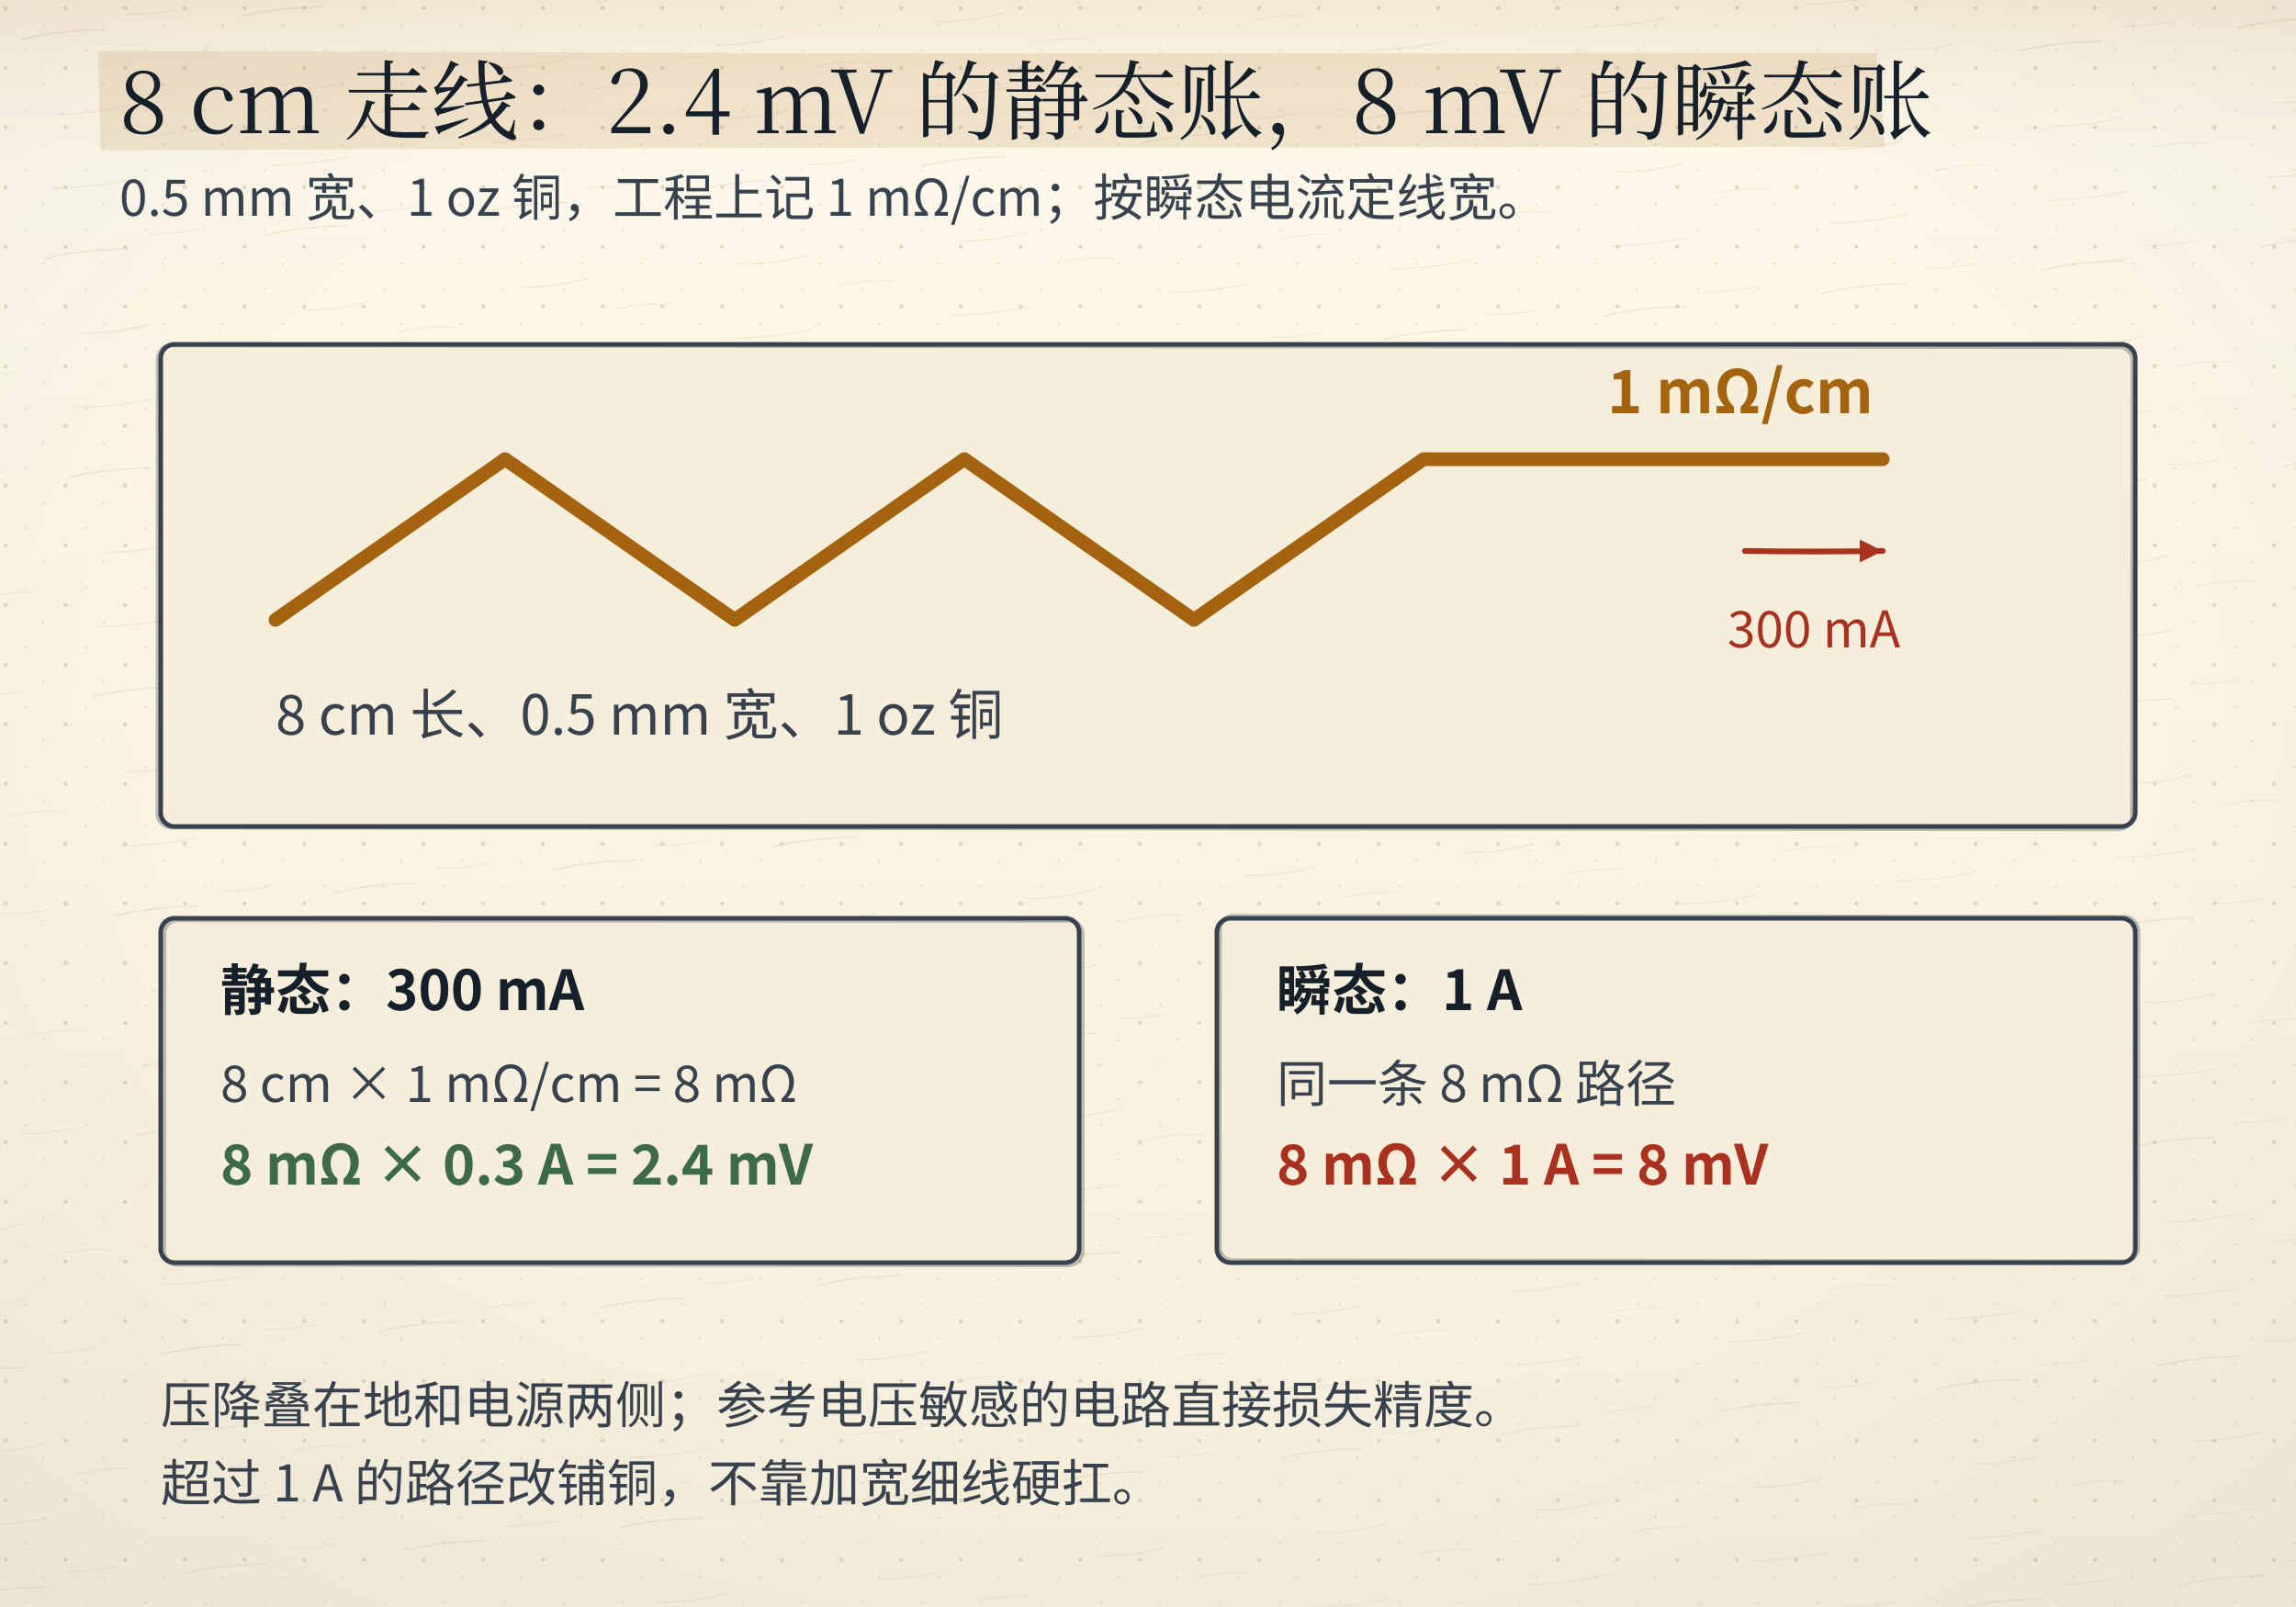
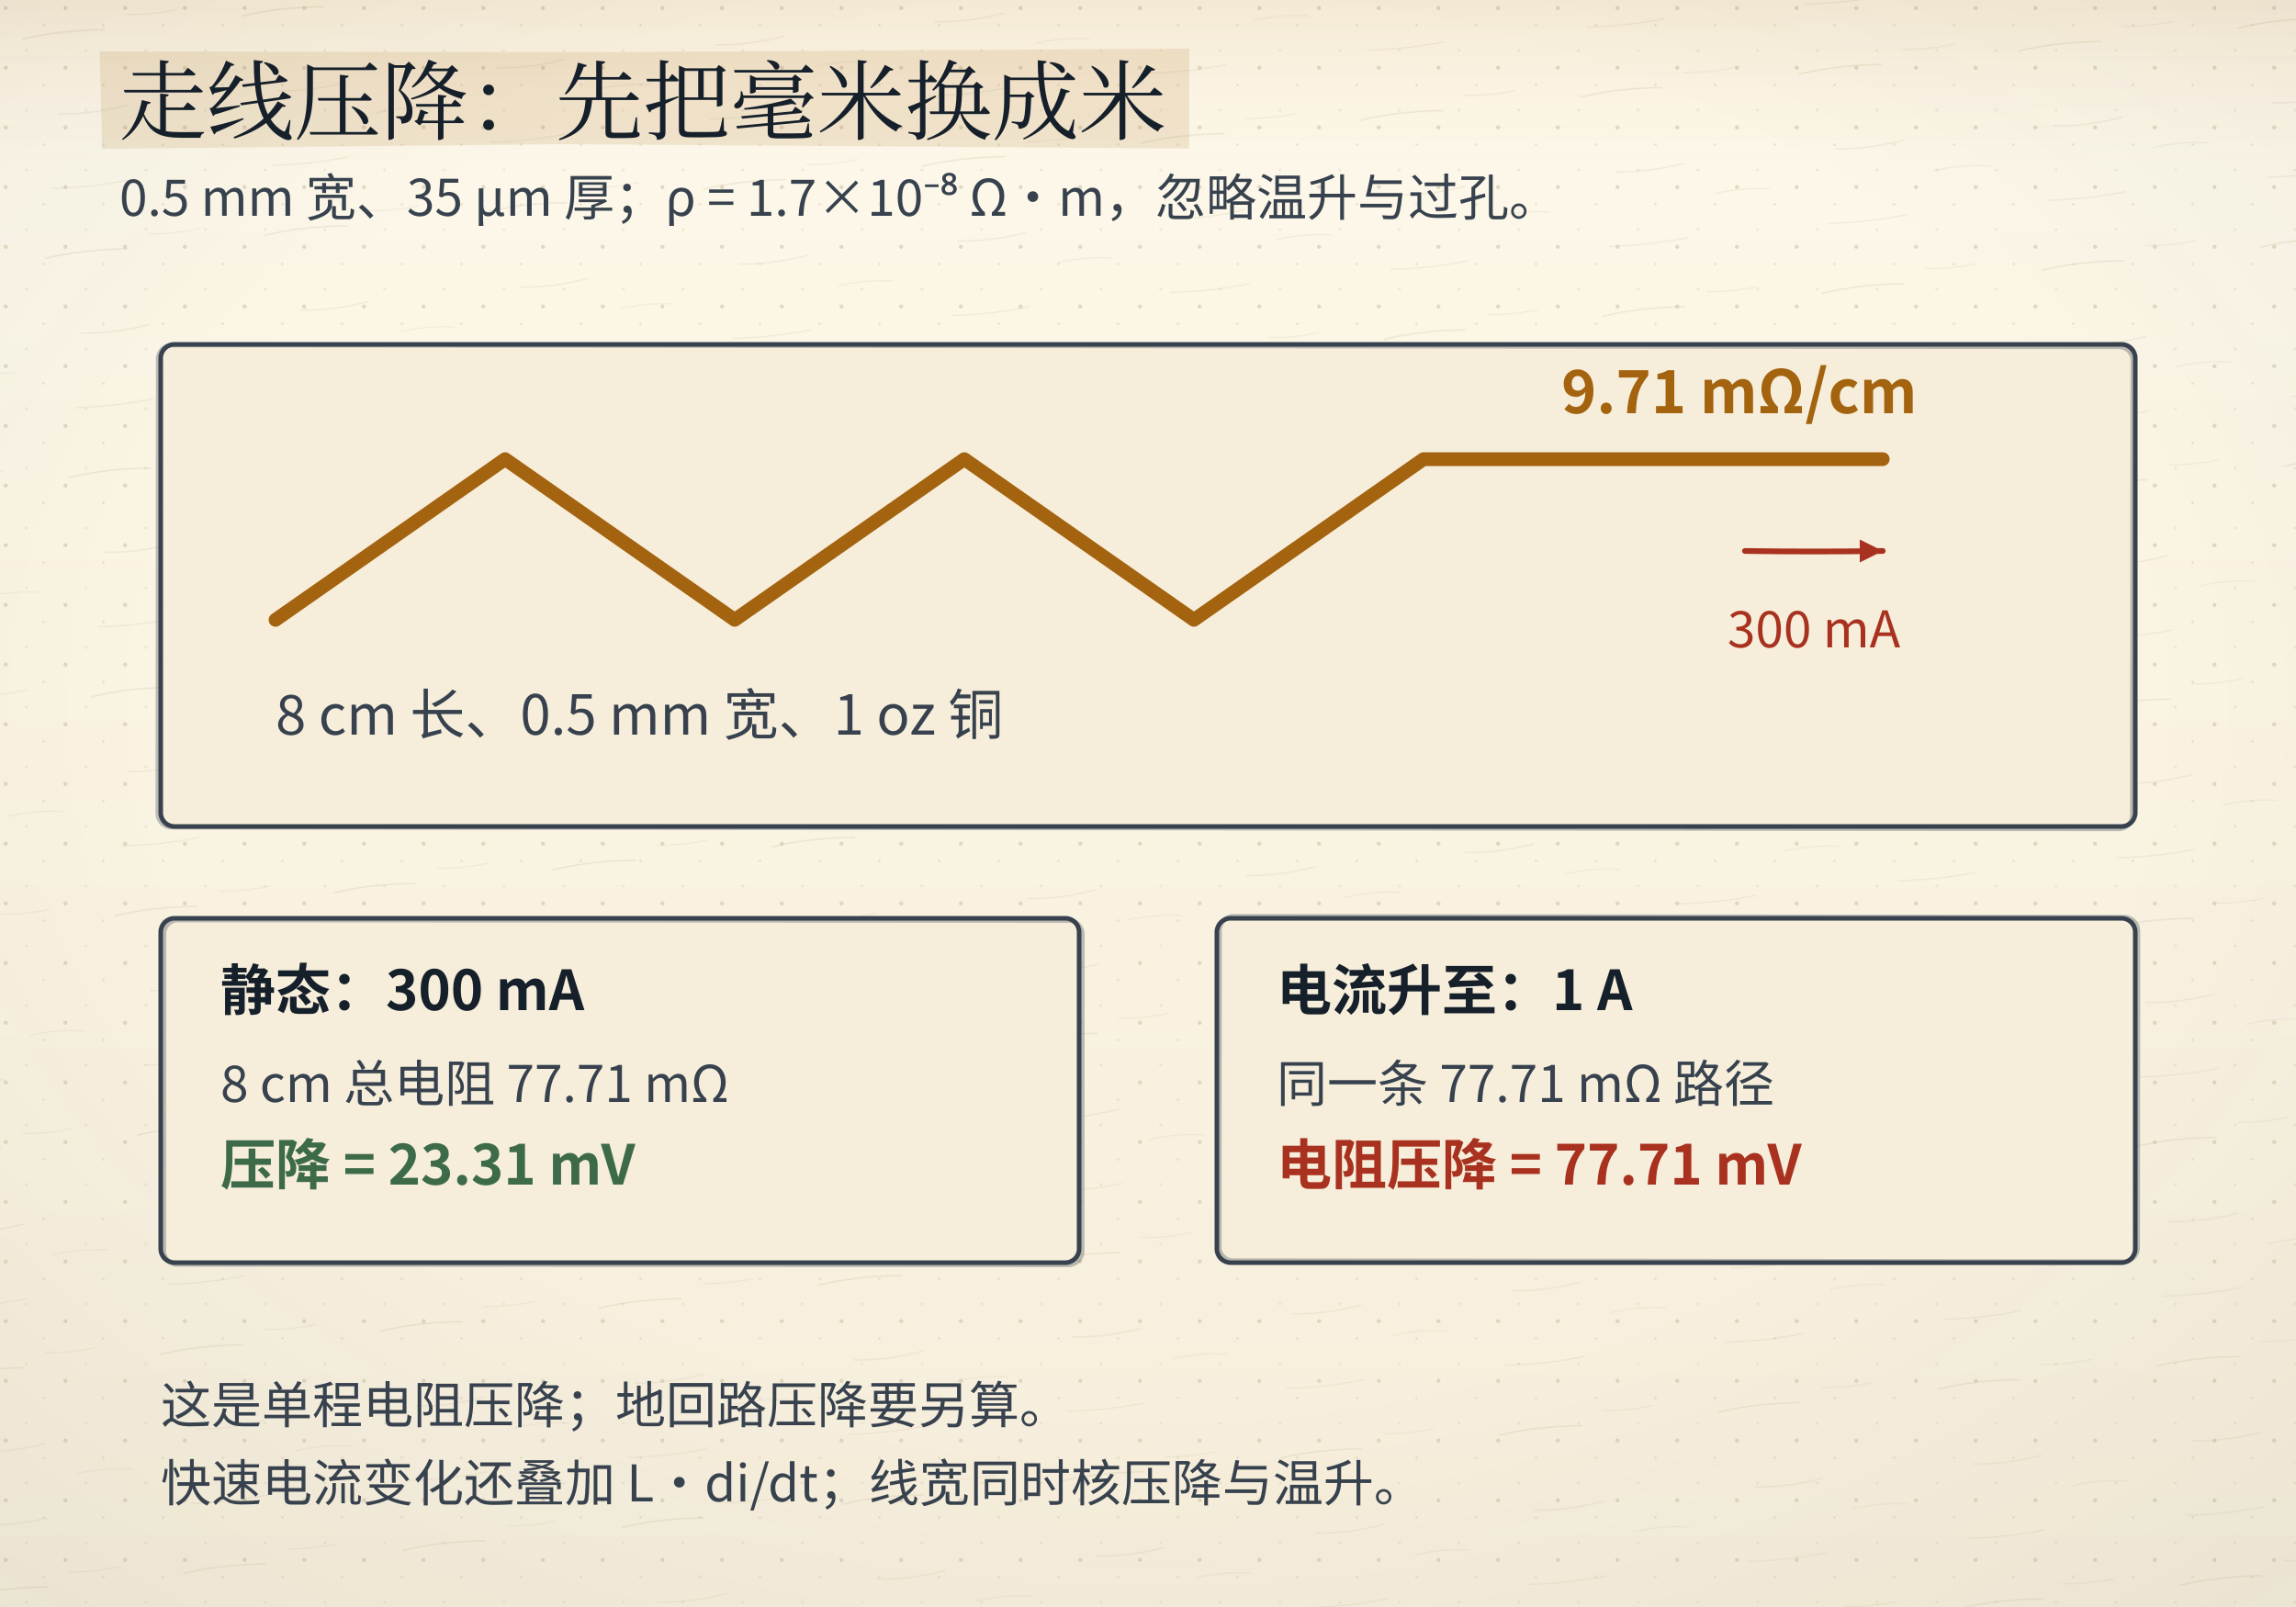
- <svg xmlns="http://www.w3.org/2000/svg" viewBox="0 0 1000 700">
+ <svg xmlns="http://www.w3.org/2000/svg" viewBox="0 0 1000 700" data-composition="python-handraw-v1" role="img" aria-labelledby="title desc">
  <defs>
    <linearGradient id="bgL" x1="0" y1="0" x2="0" y2="1">
      <stop offset="0" stop-color="#fdf8ea" />
      <stop offset="1" stop-color="#f6eedb" />
    </linearGradient>
    <linearGradient id="bgD" x1="0" y1="0" x2="0" y2="1">
      <stop offset="0" stop-color="#141310" />
      <stop offset="1" stop-color="#1d1a14" />
    </linearGradient>
    <radialGradient id="vig" cx="0.5" cy="0.44" r="0.78">
      <stop offset="0.55" stop-color="#16202b" stop-opacity="0" />
      <stop offset="1" stop-color="#16202b" stop-opacity="0.055" />
    </radialGradient>
    <linearGradient id="hdr" x1="0" y1="0" x2="0" y2="1">
      <stop offset="0" stop-color="#a4630f" stop-opacity="0.10" />
      <stop offset="0.55" stop-color="#a4630f" stop-opacity="0.028" />
      <stop offset="1" stop-color="#a4630f" stop-opacity="0" />
    </linearGradient>
    <linearGradient id="hdrD" x1="0" y1="0" x2="0" y2="1">
      <stop offset="0" stop-color="#dcab63" stop-opacity="0.13" />
      <stop offset="0.55" stop-color="#dcab63" stop-opacity="0.04" />
      <stop offset="1" stop-color="#dcab63" stop-opacity="0" />
    </linearGradient>
    <pattern id="dots" width="26" height="26" patternUnits="userSpaceOnUse">
      <circle cx="2.5" cy="3.5" r="0.9" fill="#c9bb9d" />
      <circle cx="19" cy="11" r="0.55" fill="#c9bb9d" opacity="0.7" />
      <circle cx="11.5" cy="22" r="0.6" fill="#c9bb9d" opacity="0.55" />
    </pattern>
    <filter id="soft" x="-40%" y="-40%" width="180%" height="180%">
      <feDropShadow dx="0" dy="1.4" stdDeviation="2" flood-color="#16202b" flood-opacity="0.13" />
    </filter>
    <filter id="pglow" x="-70%" y="-70%" width="240%" height="240%">
      <feGaussianBlur stdDeviation="1.7" result="b" />
      <feMerge>
        <feMergeNode in="b" />
        <feMergeNode in="SourceGraphic" />
      </feMerge>
    </filter>
  </defs>
  <rect class="page-bg" width="1000" height="700" fill="url(#bgL)" />
  <rect class="page-grain" width="1000" height="700" fill="url(#dots)" />
  <defs>
    <pattern id="fiber" width="96" height="96" patternUnits="userSpaceOnUse" patternTransform="rotate(-6)">
      <path d="M8 18 q16 -2.2 36 -0.4" stroke="#c9bb9d" stroke-width="0.55" fill="none" stroke-opacity="0.55" />
      <path d="M54 12 q10 1.4 22 0.2" stroke="#c9bb9d" stroke-width="0.45" fill="none" stroke-opacity="0.4" />
      <path d="M20 52 q14 1.8 30 -0.6" stroke="#c9bb9d" stroke-width="0.5" fill="none" stroke-opacity="0.45" />
      <path d="M62 66 q12 -1.6 24 0.4" stroke="#c9bb9d" stroke-width="0.45" fill="none" stroke-opacity="0.38" />
      <path d="M14 84 q18 1.4 34 -0.2" stroke="#c9bb9d" stroke-width="0.5" fill="none" stroke-opacity="0.42" />
    </pattern>
  </defs>
  <rect class="page-fiber" width="1000" height="700" fill="url(#fiber)" opacity="0.55" />
  <rect class="page-vig" width="1000" height="700" fill="url(#vig)" />
  <rect class="page-hdr" width="1000" height="72" fill="url(#hdr)" />
  <style>
text{font-family:"Segoe UI","Microsoft YaHei","PingFang SC","Hiragino Sans GB","Noto Sans CJK SC","Source Han Sans SC","Noto Sans SC",sans-serif;}
line,path,polyline,polygon{stroke-linecap:round;stroke-linejoin:round}
.page-bg{fill:url(#bgL)}
.page-grain{opacity:.5}
.page-vig{opacity:1}
.page-hdr{fill:url(#hdr)}
@media (prefers-color-scheme: dark){
.page-bg{fill:url(#bgD)}
.page-grain{opacity:.34}
.page-vig{opacity:.5}
.page-hdr{fill:url(#hdrD)}
[fill="#fdf8ea"]{fill:#141310}
[stroke="#fdf8ea"]{stroke:#141310}
[fill="#f6eedb"]{fill:#1d1a14}
[stroke="#f6eedb"]{stroke:#1d1a14}
[fill="#e0d3b8"]{fill:#3b3529}
[stroke="#e0d3b8"]{stroke:#3b3529}
[fill="#c9bb9d"]{fill:#4a4436}
[stroke="#c9bb9d"]{stroke:#4a4436}
[fill="#16202b"]{fill:#ece4d3}
[stroke="#16202b"]{stroke:#ece4d3}
[fill="#37424e"]{fill:#cfc6b4}
[stroke="#37424e"]{stroke:#cfc6b4}
[fill="#5b666f"]{fill:#a79e8b}
[stroke="#5b666f"]{stroke:#a79e8b}
[fill="#8b8272"]{fill:#857c6c}
[stroke="#8b8272"]{stroke:#857c6c}
text[fill="#fdf8ea"]{fill:#f9f3e3}
[fill="#e6eff3"]{fill:#17262e}
[fill="#e4f1f3"]{fill:#15262a}
[fill="#e8efe6"]{fill:#182418}
[fill="#f6e7e1"]{fill:#281a16}
[fill="#f7eedb"]{fill:#292114}
[fill="#efe8ee"]{fill:#241c22}
text[fill="#1f5d7a"]{fill:#7fb7cf}
:is(rect,circle,path,line,polygon,polyline,ellipse,g)[fill="#1f5d7a"]{fill:#2b4d5f}
[stroke="#1f5d7a"]{stroke:#6fa3b9}
text[fill="#2f7f96"]{fill:#8ac9d8}
:is(rect,circle,path,line,polygon,polyline,ellipse,g)[fill="#2f7f96"]{fill:#2b5660}
[stroke="#2f7f96"]{stroke:#77b2c1}
text[fill="#3d6b4a"]{fill:#98c096}
:is(rect,circle,path,line,polygon,polyline,ellipse,g)[fill="#3d6b4a"]{fill:#2f4a33}
[stroke="#3d6b4a"]{stroke:#7aa87c}
text[fill="#a8321f"]{fill:#e0907a}
:is(rect,circle,path,line,polygon,polyline,ellipse,g)[fill="#a8321f"]{fill:#55231b}
[stroke="#a8321f"]{stroke:#c07a63}
text[fill="#a4630f"]{fill:#dcab63}
:is(rect,circle,path,line,polygon,polyline,ellipse,g)[fill="#a4630f"]{fill:#553a17}
[stroke="#a4630f"]{stroke:#c08a45}
text[fill="#6b3f63"]{fill:#c4a2bf}
:is(rect,circle,path,line,polygon,polyline,ellipse,g)[fill="#6b3f63"]{fill:#452c40}
[stroke="#6b3f63"]{stroke:#a17c9b}
}
</style>
-   <polygon class="marker-wash" points="42.7,22.2 328.7,23.1 817.4,23.1 821.0,64.0 319.8,64.4 43.8,65.5" fill="#a4630f" opacity="0.13" />
-   <text x="52" y="58" font-size="38" fill="#16202b" font-family="'KaiTi','STKaiti','Kaiti SC','LXGW WenKai','Noto Serif CJK SC','Source Han Serif SC','Songti SC','SimSun','Noto Serif SC',serif" font-weight="700" text-anchor="start" style="font-family:'KaiTi','STKaiti','Kaiti SC','LXGW WenKai','Noto Serif CJK SC','Source Han Serif SC','Songti SC','SimSun','Noto Serif SC',serif;font-weight:400">8 cm 走线：2.4 mV 的静态账，8 mV 的瞬态账</text>
-   <text x="52" y="94" font-size="22" fill="#37424e" font-family="'KaiTi','STKaiti','Kaiti SC','LXGW WenKai','Noto Serif CJK SC','Source Han Serif SC','Songti SC','SimSun','Noto Serif SC',serif" font-weight="400" text-anchor="start">0.5 mm 宽、1 oz 铜，工程上记 1 mΩ/cm；按瞬态电流定线宽。</text>
+   <polygon class="marker-wash" points="43.4,22.4 261.4,22.7 518.0,21.2 517.9,64.7 244.5,62.8 44.5,64.8" fill="#a4630f" opacity="0.13" />
+   <text x="52" y="58" font-size="38" fill="#16202b" font-family="'KaiTi','STKaiti','Kaiti SC','LXGW WenKai','Noto Serif CJK SC','Source Han Serif SC','Songti SC','SimSun','Noto Serif SC',serif" font-weight="700" text-anchor="start" style="font-family:'KaiTi','STKaiti','Kaiti SC','LXGW WenKai','Noto Serif CJK SC','Source Han Serif SC','Songti SC','SimSun','Noto Serif SC',serif;font-weight:400">走线压降：先把毫米换成米</text>
+   <text x="52" y="94" font-size="22" fill="#37424e" font-family="'KaiTi','STKaiti','Kaiti SC','LXGW WenKai','Noto Serif CJK SC','Source Han Serif SC','Songti SC','SimSun','Noto Serif SC',serif" font-weight="400" text-anchor="start">0.5 mm 宽、35 µm 厚；ρ = 1.7×10⁻⁸ Ω·m，忽略温升与过孔。</text>
  <rect x="70" y="150" width="860" height="210" rx="6" fill="#f6eedb" stroke="#37424e" stroke-width="2" />
  <rect class="ink-echo" x="70" y="150" width="860" height="210" rx="6" stroke="#37424e" stroke-width="2" fill="none" opacity="0.32" transform="translate(-1.17 0.69) rotate(0.05 500.0 255.0)" />
  <path d="M120,270 L220,200 L320,270 L420,200 L520,270 L620,200 L820,200" fill="none" stroke="#a4630f" stroke-width="6" stroke-linejoin="round" />
  <text x="120" y="320" font-size="24" fill="#37424e" font-family="'KaiTi','STKaiti','Kaiti SC','LXGW WenKai','Noto Serif CJK SC','Source Han Serif SC','Songti SC','SimSun','Noto Serif SC',serif" font-weight="400" text-anchor="start">8 cm 长、0.5 mm 宽、1 oz 铜</text>
-   <text x="700" y="180" font-size="26" fill="#a4630f" font-family="'KaiTi','STKaiti','Kaiti SC','LXGW WenKai','Noto Serif CJK SC','Source Han Serif SC','Songti SC','SimSun','Noto Serif SC',serif" font-weight="700" text-anchor="start">1 mΩ/cm</text>
+   <text x="680" y="180" font-size="26" fill="#a4630f" font-family="'KaiTi','STKaiti','Kaiti SC','LXGW WenKai','Noto Serif CJK SC','Source Han Serif SC','Songti SC','SimSun','Noto Serif SC',serif" font-weight="700" text-anchor="start">9.71 mΩ/cm</text>
  <path d="M760 240 Q790.00 240.45 820 240" fill="none" stroke="#a8321f" stroke-width="2.5" stroke-linecap="round" />
  <polygon points="820,240 810,235 810,245" fill="#a8321f" />
  <text x="790" y="282" font-size="22" fill="#a8321f" font-family="'KaiTi','STKaiti','Kaiti SC','LXGW WenKai','Noto Serif CJK SC','Source Han Serif SC','Songti SC','SimSun','Noto Serif SC',serif" font-weight="400" text-anchor="middle">300 mA</text>
  <rect x="70" y="400" width="400" height="150" rx="6" fill="#f6eedb" stroke="#37424e" stroke-width="2" />
  <rect class="ink-echo" x="70" y="400" width="400" height="150" rx="6" stroke="#37424e" stroke-width="2" fill="none" opacity="0.32" transform="translate(1.38 0.87) rotate(0.03 270.0 475.0)" />
  <text x="96" y="440" font-size="24" fill="#16202b" font-family="'KaiTi','STKaiti','Kaiti SC','LXGW WenKai','Noto Serif CJK SC','Source Han Serif SC','Songti SC','SimSun','Noto Serif SC',serif" font-weight="700" text-anchor="start">静态：300 mA</text>
-   <text x="96" y="480" font-size="22" fill="#37424e" font-family="'KaiTi','STKaiti','Kaiti SC','LXGW WenKai','Noto Serif CJK SC','Source Han Serif SC','Songti SC','SimSun','Noto Serif SC',serif" font-weight="400" text-anchor="start">8 cm × 1 mΩ/cm = 8 mΩ</text>
-   <text x="96" y="516" font-size="24" fill="#3d6b4a" font-family="'KaiTi','STKaiti','Kaiti SC','LXGW WenKai','Noto Serif CJK SC','Source Han Serif SC','Songti SC','SimSun','Noto Serif SC',serif" font-weight="700" text-anchor="start">8 mΩ × 0.3 A = 2.4 mV</text>
+   <text x="96" y="480" font-size="22" fill="#37424e" font-family="'KaiTi','STKaiti','Kaiti SC','LXGW WenKai','Noto Serif CJK SC','Source Han Serif SC','Songti SC','SimSun','Noto Serif SC',serif" font-weight="400" text-anchor="start">8 cm 总电阻 77.71 mΩ</text>
+   <text x="96" y="516" font-size="24" fill="#3d6b4a" font-family="'KaiTi','STKaiti','Kaiti SC','LXGW WenKai','Noto Serif CJK SC','Source Han Serif SC','Songti SC','SimSun','Noto Serif SC',serif" font-weight="700" text-anchor="start">压降 = 23.31 mV</text>
  <rect x="530" y="400" width="400" height="150" rx="6" fill="#f6eedb" stroke="#37424e" stroke-width="2" />
  <rect class="ink-echo" x="530" y="400" width="400" height="150" rx="6" stroke="#37424e" stroke-width="2" fill="none" opacity="0.32" transform="translate(1.11 -0.68) rotate(0.06 730.0 475.0)" />
-   <text x="556" y="440" font-size="24" fill="#16202b" font-family="'KaiTi','STKaiti','Kaiti SC','LXGW WenKai','Noto Serif CJK SC','Source Han Serif SC','Songti SC','SimSun','Noto Serif SC',serif" font-weight="700" text-anchor="start">瞬态：1 A</text>
-   <text x="556" y="480" font-size="22" fill="#37424e" font-family="'KaiTi','STKaiti','Kaiti SC','LXGW WenKai','Noto Serif CJK SC','Source Han Serif SC','Songti SC','SimSun','Noto Serif SC',serif" font-weight="400" text-anchor="start">同一条 8 mΩ 路径</text>
-   <text x="556" y="516" font-size="24" fill="#a8321f" font-family="'KaiTi','STKaiti','Kaiti SC','LXGW WenKai','Noto Serif CJK SC','Source Han Serif SC','Songti SC','SimSun','Noto Serif SC',serif" font-weight="700" text-anchor="start">8 mΩ × 1 A = 8 mV</text>
-   <text x="70" y="620" font-size="22" fill="#37424e" font-family="'KaiTi','STKaiti','Kaiti SC','LXGW WenKai','Noto Serif CJK SC','Source Han Serif SC','Songti SC','SimSun','Noto Serif SC',serif" font-weight="400" text-anchor="start">压降叠在地和电源两侧；参考电压敏感的电路直接损失精度。</text>
-   <text x="70" y="654" font-size="22" fill="#37424e" font-family="'KaiTi','STKaiti','Kaiti SC','LXGW WenKai','Noto Serif CJK SC','Source Han Serif SC','Songti SC','SimSun','Noto Serif SC',serif" font-weight="400" text-anchor="start">超过 1 A 的路径改铺铜，不靠加宽细线硬扛。</text>
+   <text x="556" y="440" font-size="24" fill="#16202b" font-family="'KaiTi','STKaiti','Kaiti SC','LXGW WenKai','Noto Serif CJK SC','Source Han Serif SC','Songti SC','SimSun','Noto Serif SC',serif" font-weight="700" text-anchor="start">电流升至：1 A</text>
+   <text x="556" y="480" font-size="22" fill="#37424e" font-family="'KaiTi','STKaiti','Kaiti SC','LXGW WenKai','Noto Serif CJK SC','Source Han Serif SC','Songti SC','SimSun','Noto Serif SC',serif" font-weight="400" text-anchor="start">同一条 77.71 mΩ 路径</text>
+   <text x="556" y="516" font-size="24" fill="#a8321f" font-family="'KaiTi','STKaiti','Kaiti SC','LXGW WenKai','Noto Serif CJK SC','Source Han Serif SC','Songti SC','SimSun','Noto Serif SC',serif" font-weight="700" text-anchor="start">电阻压降 = 77.71 mV</text>
+   <text x="70" y="620" font-size="22" fill="#37424e" font-family="'KaiTi','STKaiti','Kaiti SC','LXGW WenKai','Noto Serif CJK SC','Source Han Serif SC','Songti SC','SimSun','Noto Serif SC',serif" font-weight="400" text-anchor="start">这是单程电阻压降；地回路压降要另算。</text>
+   <text x="70" y="654" font-size="22" fill="#37424e" font-family="'KaiTi','STKaiti','Kaiti SC','LXGW WenKai','Noto Serif CJK SC','Source Han Serif SC','Songti SC','SimSun','Noto Serif SC',serif" font-weight="400" text-anchor="start">快速电流变化还叠加 L·di/dt；线宽同时核压降与温升。</text>
</svg>
